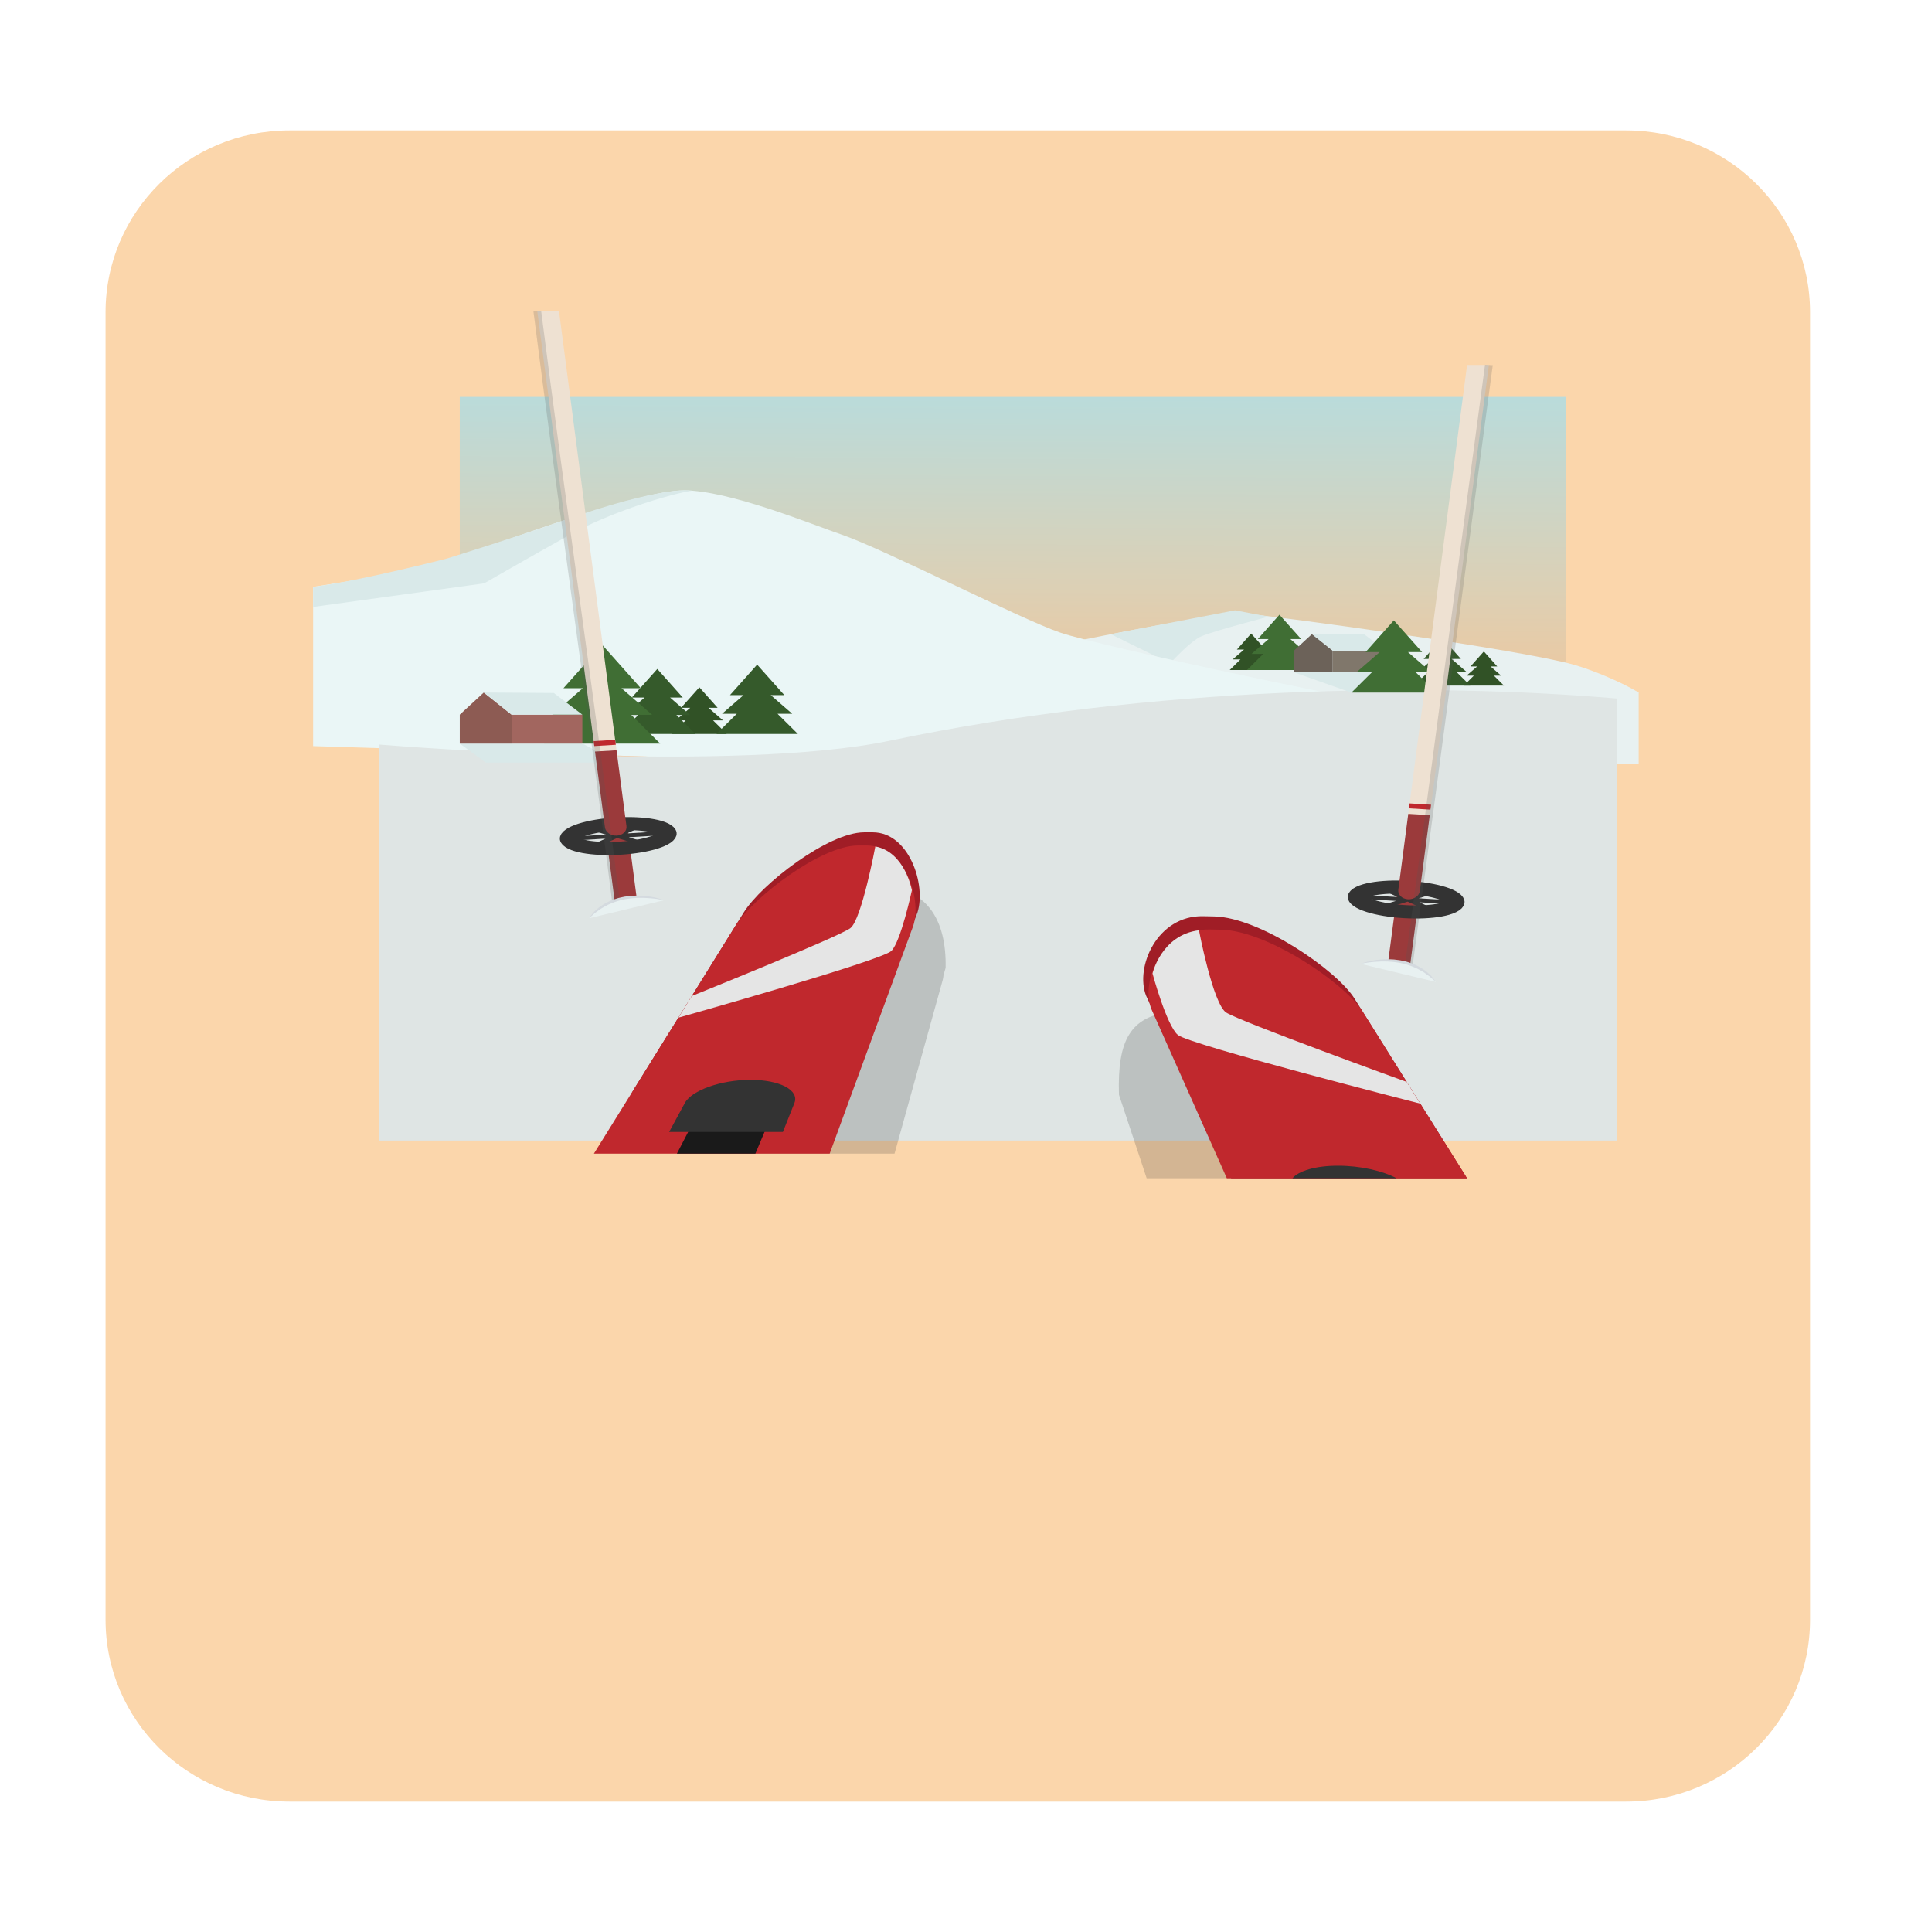
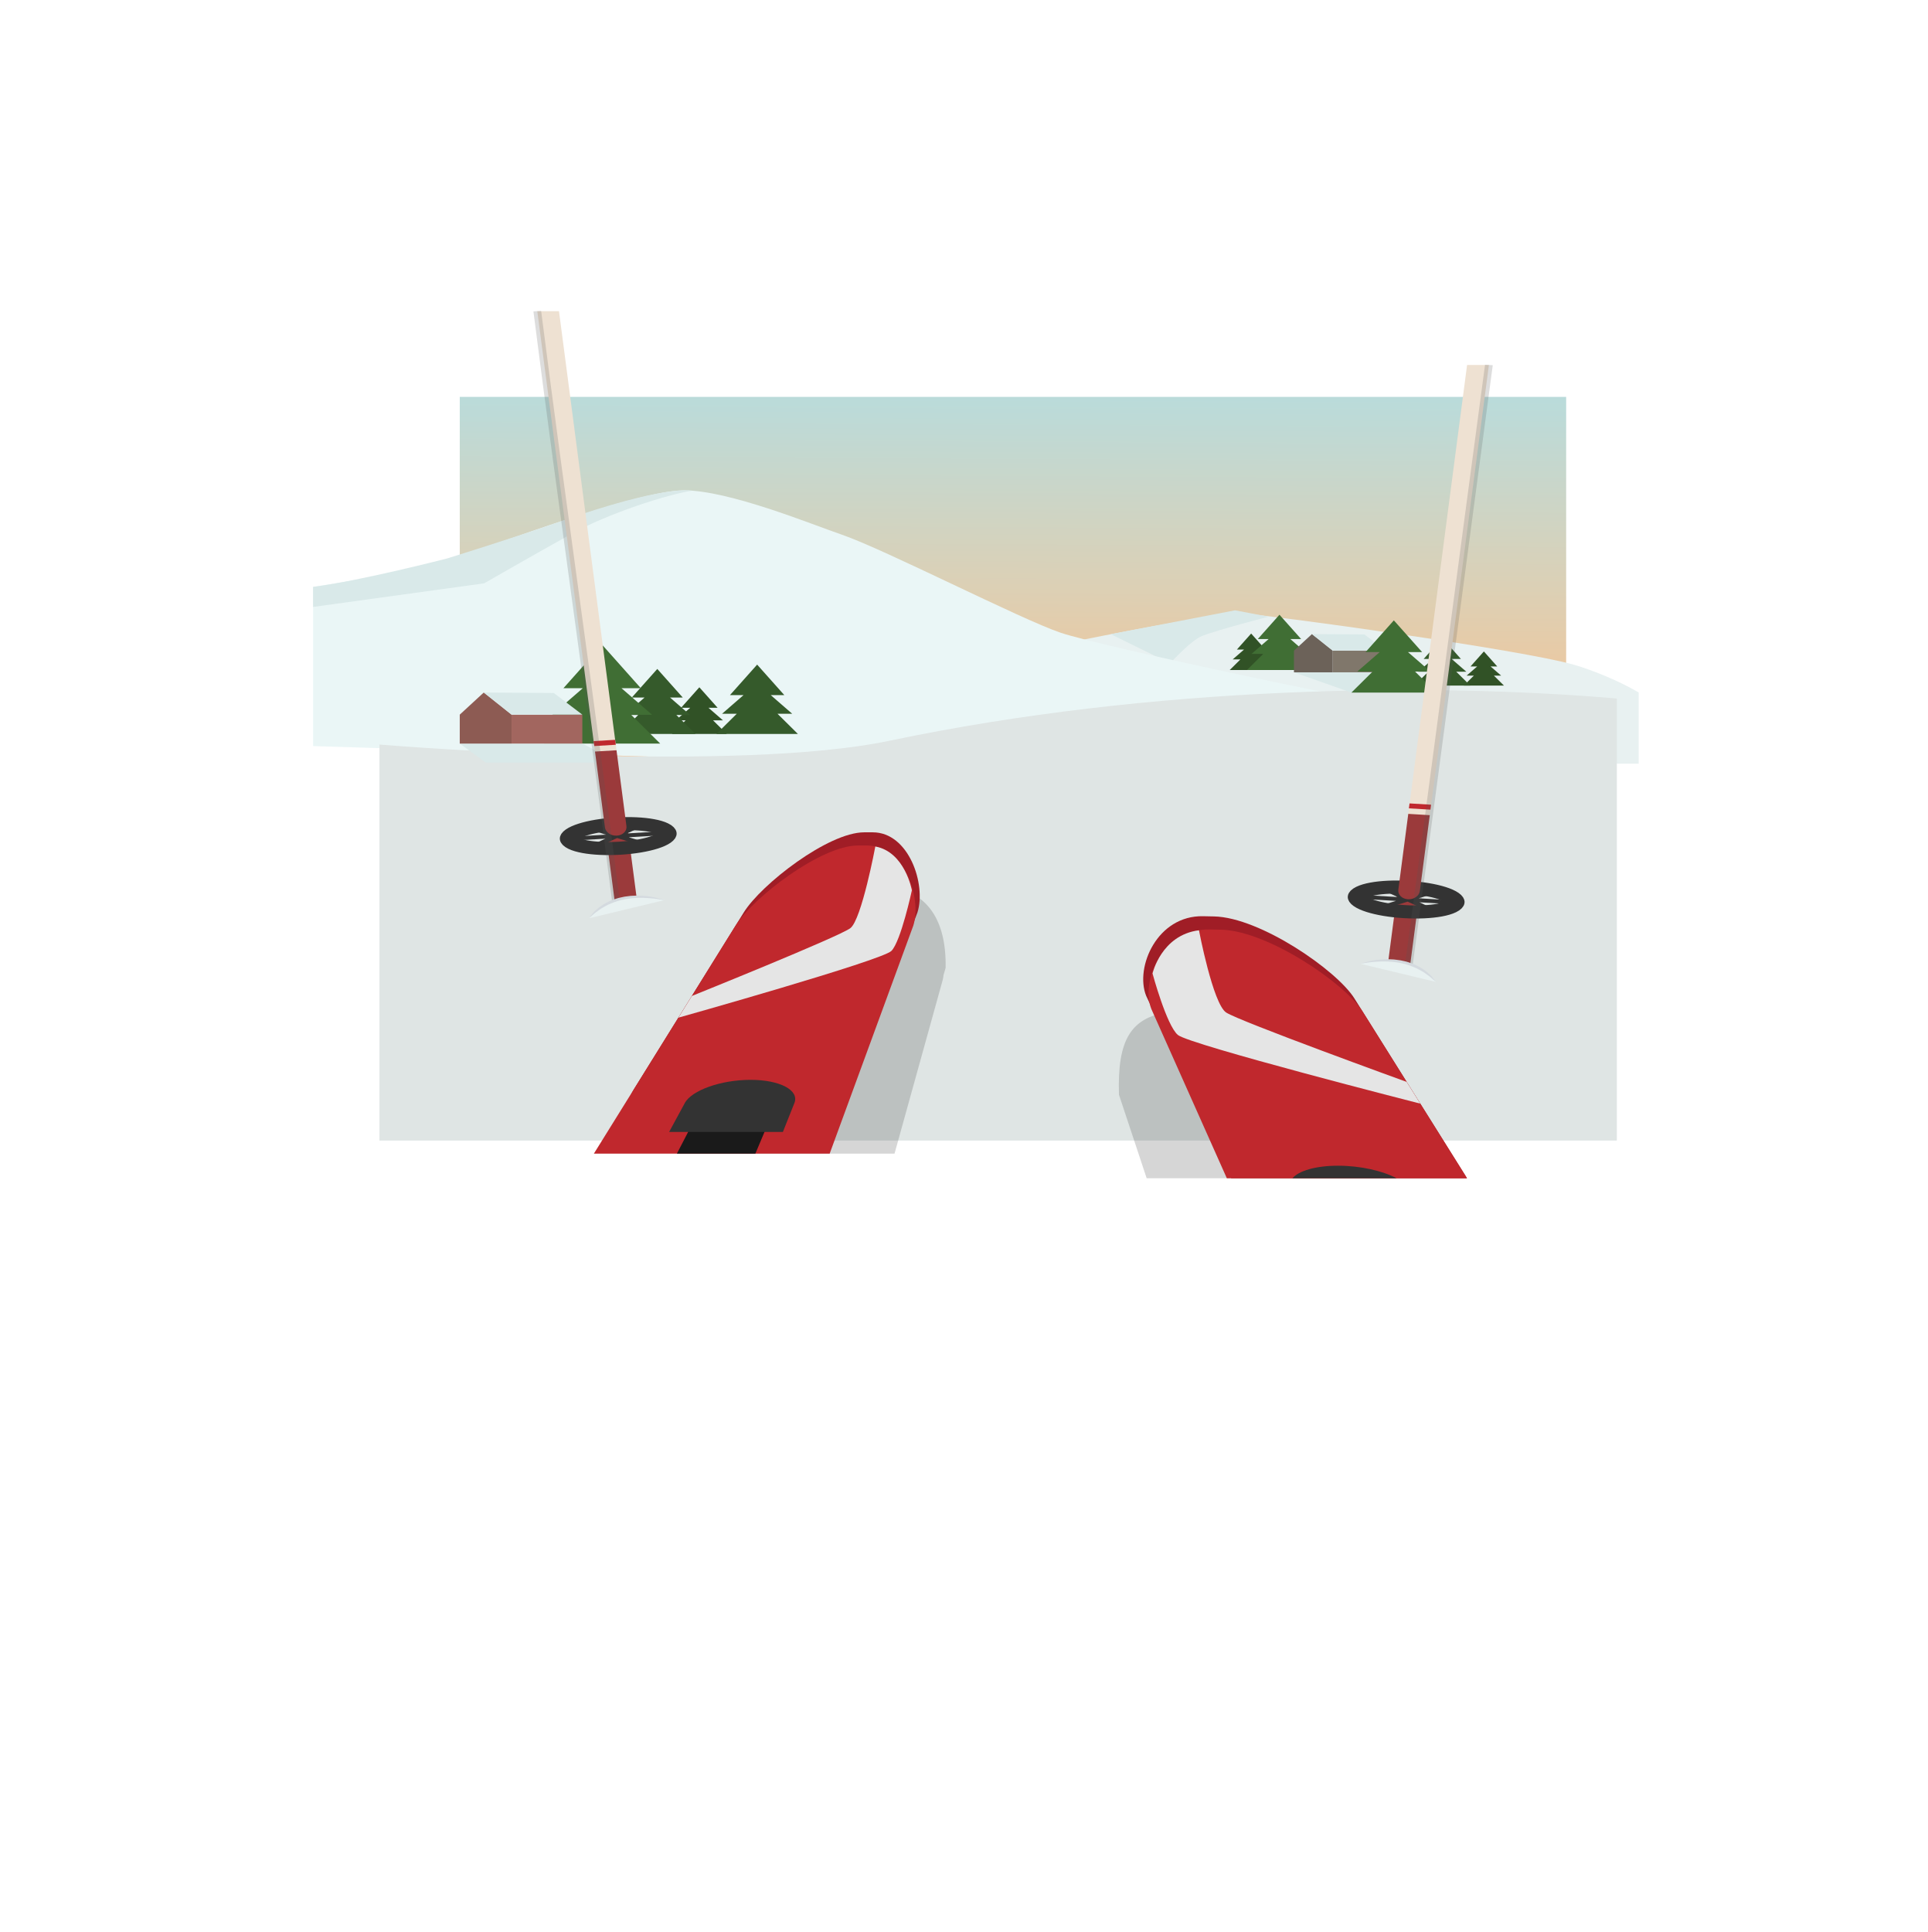
- <svg xmlns="http://www.w3.org/2000/svg" preserveAspectRatio="xMinYMin meet" viewBox="0 0 124.62 124.907" enable-background="new 0 0 595.28 841.89">
-   <defs>
-     <clipPath>
-       <path d="M103.533 219.087H473.32v369.788H103.534z" />
+ <svg xmlns="http://www.w3.org/2000/svg" preserveAspectRatio="xMinYMin meet" viewBox="0 0 124.62 124.907" enable-background="new 0 0 595.28 841.89" id="svg2" version="1.1">
+   <defs id="defs6">
+     <clipPath id="clipPath8">
+       <path d="M103.533 219.087H473.32v369.788H103.534z" id="path10" />
    </clipPath>
-     <clipPath>
-       <path d="M103.533 219.087H473.32v369.788H103.534z" />
+     <clipPath id="clipPath12">
+       <path d="M103.533 219.087H473.32v369.788H103.534z" id="path14" />
    </clipPath>
-     <clipPath>
-       <path d="M103.533 219.087H473.32v369.788H103.534z" />
+     <clipPath id="clipPath16">
+       <path d="M103.533 219.087H473.32v369.788H103.534z" id="path18" />
    </clipPath>
-     <clipPath>
-       <circle r="45.061" cy="370.696" cx="322.602" />
+     <clipPath id="clipPath20">
+       <circle r="45.061" cy="370.696" cx="322.602" id="circle22" />
    </clipPath>
-     <clipPath>
-       <circle r="45.061" cy="370.696" cx="322.602" />
+     <clipPath id="clipPath24">
+       <circle r="45.061" cy="370.696" cx="322.602" id="circle26" />
    </clipPath>
    <linearGradient id="a" gradientUnits="userSpaceOnUse" x1="306.271" y1="169.9" x2="305.081" y2="332.579">
-       <stop offset="0" stop-color="#AFE0E6" />
-       <stop offset=".212" stop-color="#BDDAD7" />
-       <stop offset=".613" stop-color="#DCD0B5" />
-       <stop offset="1" stop-color="#F9C290" />
+       <stop offset="0" stop-color="#AFE0E6" id="stop29" />
+       <stop offset=".212" stop-color="#BDDAD7" id="stop31" />
+       <stop offset=".613" stop-color="#DCD0B5" id="stop33" />
+       <stop offset="1" stop-color="#F9C290" id="stop35" />
    </linearGradient>
  </defs>
-   <path d="M117.03 104.715c0 6.495-5.32 11.76-11.883 11.76h-86.44c-6.563 0-11.883-5.265-11.883-11.76V20.192c0-6.495 5.32-11.76 11.883-11.76h86.44c6.563 0 11.883 5.265 11.883 11.76v84.523z" clip-rule="evenodd" opacity=".7" fill="#f9c487" fill-rule="evenodd" />
-   <g transform="matrix(.251 0 0 .169 -11.115 -7.625)">
-     <linearGradient gradientUnits="userSpaceOnUse" x1="306.271" y1="169.9" x2="305.081" y2="332.579">
-       <stop offset="0" stop-color="#AFE0E6" />
-       <stop offset=".212" stop-color="#BDDAD7" />
-       <stop offset=".613" stop-color="#DCD0B5" />
-       <stop offset="1" stop-color="#F9C290" />
+   <g transform="matrix(.251 0 0 .169 -11.115 -7.625)" id="g39">
+     <linearGradient gradientUnits="userSpaceOnUse" x1="306.271" y1="169.9" x2="305.081" y2="332.579" id="linearGradient41">
+       <stop offset="0" stop-color="#AFE0E6" id="stop43" />
+       <stop offset=".212" stop-color="#BDDAD7" id="stop45" />
+       <stop offset=".613" stop-color="#DCD0B5" id="stop47" />
+       <stop offset="1" stop-color="#F9C290" id="stop49" />
    </linearGradient>
-     <path fill="url(#a)" d="M162.714 196.952h285.002v234.646H162.714z" />
-     <path d="M466.398 310.02c-5.54-4.832-12.55-8.834-16.572-10.558-13.585-5.822-77.663-18.896-84.78-19.542-7.117-.646-41.906 9.967-41.906 9.967l10.526 47.607 132.732-.228V310.02z" fill="#e8f1f1" />
-     <path d="M345.708 298.894s5.223-8.704 8.214-10.47c4.018-2.37 17.133-7.39 17.133-7.39l-8.633-2.44-31.99 9.137 15.276 11.165z" fill="#d9e9e9" />
-     <path d="M124.937 330.536L431.682 344.8s-26.892-30.453-32.39-31.1c-5.5-.65-71.48-21.35-81.79-26.525-10.31-5.176-45.293-31.866-56.408-37.538-7.947-4.055-29.008-16.94-40.69-16.94-11.684 0-48.993 20.97-59.302 26.143-9.572 4.804-32.88 10.055-36.165 10.782v60.914z" fill="#eaf6f6" />
-     <path d="M188.857 244.507c-10.434 5.488-29.36 14.234-29.36 14.234s-22.185 8.52-34.56 10.895v7.667l44.058-9.028s10.446-8.934 22.3-18.78c9.686-8.046 24.884-15.178 31.21-16.67 0 0-7.13-2.263-33.648 11.685z" fill="#d9e9e9" />
-     <path d="M289.697 315.533" fill="#dfe8e6" />
-     <path d="M460.772 481.434V312.34c-47.657-6.077-119.104-5.133-187.405 16.164-39.177 12.216-124.785 2.24-131.344 1.45v151.48" fill="#dfe5e4" />
-     <path fill="#315226" d="M227.962 320.693h2.55l-3.727-4.804h2.354l-4.71-7.847-4.706 7.845h2.354l-3.728 4.803h2.55l-3.53 5.198h14.12z" />
-     <path fill="#355a2b" d="M218.517 318.65h3.552l-5.194-6.694h3.28l-6.558-10.93-6.56 10.93h3.28l-5.19 6.694h3.55l-4.918 7.24h19.672zM244.562 318.167h3.788l-5.537-7.14h3.498l-6.993-11.658-6.995 11.656h3.5l-5.54 7.14h3.79l-5.246 7.723h20.984z" />
-     <path fill="#406e34" d="M206.864 318.567h5.4l-7.892-10.175h4.984l-9.968-16.614-9.968 16.614h4.984l-7.89 10.175h5.398l-7.476 11.006h29.904z" />
-     <path fill="#d9e9e9" d="M203.75 336.832l-9.463-7.26h-31.573l6.672 7.26z" />
-     <path fill="#8d5b53" d="M162.714 318.506l6.184-8.463 7.16 8.463v11.067h-13.344" />
-     <path fill="#a2665f" d="M176.06 318.506h18.227v11.067H176.06z" />
-     <path fill="#d9e9e9" d="M194.287 318.506H176.06l-7.162-8.463 18.042.18z" />
-     <path d="M274.71 486.453l12.424-66.514c.093-.576.157-1.184.196-1.82l.54-2.743c.242-18.06-4.686-29.227-14.437-30.8l-2.312-.374c-9.75-1.575-22.032 14.905-23.607 24.656l-12.53 77.592h39.73z" opacity=".2" fill="#333" />
-     <path d="M263.204 461.94c-2.396 10.766-16.634 19.496-31.802 19.496h-4.578c-15.168 0-23.81-8.73-19.305-19.497l28.357-67.777c4.506-10.768 21.743-30.636 31.025-30.636h2.2c9.282 0 13.796 19.87 11.515 30.638l-17.414 67.773z" fill="#a01d26" />
-     <path d="M258 486.453l21.55-87.25c2.282-10.77-2.47-30.64-12.002-30.64h-2.26c-9.533 0-27.012 19.87-31.518 30.637l-36.51 87.252H258z" fill="#c0282d" />
-     <path fill="#1a1a1a" d="M221.656 477.832l-3.01 8.62h20.214l2.446-8.62z" />
-     <path d="M216.648 478.14l4.045-11.07c1.787-4.89 9.368-8.857 16.92-8.857 7.552 0 12.618 3.967 11.307 8.858l-2.966 11.07" fill="#333" />
-     <path d="M269.76 368.95s-3.52 27.92-6.423 31.233c-2.96 3.314-40.833 25.942-40.833 25.942l-3.476 8.308s52.378-21.858 54.88-25.54c2.45-3.683 5.27-23.177 5.27-23.177s-1.756-14.69-9.42-16.766z" fill="#e5e5e5" />
-     <path d="M339.662 495.864h40.957l-7.19-36.34c-.126-.568-.29-1.156-.49-1.76l-.516-2.75c-2.154-9.64-15.19-25.404-24.83-23.25l-2.285.51c-9.64 2.154-13.26 10.402-12.784 31.653l7.135 31.937z" opacity=".2" fill="#333" />
-     <path d="M361.44 495.864h60.7c-.118-.343-.245-.688-.392-1.036l-28.585-67.775c-4.542-10.768-24.303-30.985-36.14-31.348l-2.807-.086c-11.838-.365-17.61 19.464-14.707 30.395l21.594 68.797c.098.353.212.703.334 1.05z" fill="#a01d26" />
-     <path d="M422.186 495.864l-26.898-63.775c-4.542-10.77-24.48-30.97-36.504-31.314l-2.85-.082c-12.023-.344-17.968 19.5-15.066 30.432l19.44 64.737h61.878z" fill="#c0282d" />
-     <path d="M404.032 495.864c-3.582-2.842-9.3-4.79-15.064-4.797-5.76-.007-10.138 1.94-11.758 4.797h26.822z" fill="#333" />
-     <path d="M353.13 401s3.587 28.064 6.997 31.454c3.453 3.386 46.517 26.56 46.517 26.56l3.504 8.308s-59.498-22.535-62.47-26.295c-2.93-3.764-6.51-23.5-6.51-23.5s2.265-14.72 11.96-16.526z" fill="#e5e5e5" />
-     <path fill="#315226" d="M369.336 297.373h1.993l-2.914-3.757h1.84l-3.68-6.132-3.68 6.132h1.84l-2.912 3.757h1.992l-2.76 4.062h11.04z" />
-     <path fill="#406e34" d="M378.05 295.277h3.02l-4.416-5.694h2.79l-5.58-9.296-5.576 9.296h2.79l-4.417 5.694h3.023l-4.183 6.158h16.732z" />
-     <path fill="#6c6259" d="M377.6 294.03l4.632-6.338 5.362 6.338v8.286H377.6" />
-     <path fill="#80776b" d="M387.594 294.03h13.65v8.287h-13.65z" />
-     <path fill="#d9e9e9" d="M401.243 294.03h-13.65l-5.36-6.338 13.51.134zM405.73 309.197l-4.487-6.88H377.6l14.8 7.754z" />
-     <path fill="#315226" d="M429.102 303.58h1.864l-2.724-3.513h1.72l-3.44-5.735-3.44 5.735h1.72l-2.725 3.513h1.864l-2.58 3.8h10.324z" />
-     <path fill="#355a2b" d="M419.405 302.086h2.597l-3.795-4.894h2.397l-4.794-7.99-4.794 7.99h2.397l-3.795 4.894h2.596l-3.595 5.293H423z" />
-     <path fill="#406e34" d="M408.795 302.025h3.947l-5.768-7.44h3.643l-7.287-12.143-7.287 12.144h3.644l-5.77 7.44h3.948l-5.465 8.045h21.86z" />
-     <path fill="#9b3a3b" d="M404.14 387.3l5.73.505-2.542 28.796-5.728-.504z" />
-     <path fill="#eee1d2" d="M412.476 358.226l15.34-173.49h-5.62L406.962 357.39z" />
-     <g stroke-miterlimit="10" fill="none" stroke="#333">
-       <ellipse transform="matrix(.996 .088 -.088 .996 35.791 -34.235)" cx="406.592" cy="389.243" rx="12.589" ry="4.656" stroke-width="5" />
-       <path stroke-width="1.5" d="M394.053 388.136l24.618 2.172M401.552 385.47l10.824 7.43M414.17 385.918l-14.418 6.535" />
+     <path fill="url(#a)" d="M162.714 196.952h285.002v234.646H162.714z" id="path51" />
+     <path d="M466.398 310.02c-5.54-4.832-12.55-8.834-16.572-10.558-13.585-5.822-77.663-18.896-84.78-19.542-7.117-.646-41.906 9.967-41.906 9.967l10.526 47.607 132.732-.228V310.02z" fill="#e8f1f1" id="path53" />
+     <path d="M345.708 298.894s5.223-8.704 8.214-10.47c4.018-2.37 17.133-7.39 17.133-7.39l-8.633-2.44-31.99 9.137 15.276 11.165z" fill="#d9e9e9" id="path55" />
+     <path d="M124.937 330.536L431.682 344.8s-26.892-30.453-32.39-31.1c-5.5-.65-71.48-21.35-81.79-26.525-10.31-5.176-45.293-31.866-56.408-37.538-7.947-4.055-29.008-16.94-40.69-16.94-11.684 0-48.993 20.97-59.302 26.143-9.572 4.804-32.88 10.055-36.165 10.782v60.914z" fill="#eaf6f6" id="path57" />
+     <path d="M188.857 244.507c-10.434 5.488-29.36 14.234-29.36 14.234s-22.185 8.52-34.56 10.895v7.667l44.058-9.028s10.446-8.934 22.3-18.78c9.686-8.046 24.884-15.178 31.21-16.67 0 0-7.13-2.263-33.648 11.685z" fill="#d9e9e9" id="path59" />
+     <path d="M289.697 315.533" fill="#dfe8e6" id="path61" />
+     <path d="M460.772 481.434V312.34c-47.657-6.077-119.104-5.133-187.405 16.164-39.177 12.216-124.785 2.24-131.344 1.45v151.48" fill="#dfe5e4" id="path63" />
+     <path fill="#315226" d="M227.962 320.693h2.55l-3.727-4.804h2.354l-4.71-7.847-4.706 7.845h2.354l-3.728 4.803h2.55l-3.53 5.198h14.12z" id="path65" />
+     <path fill="#355a2b" d="M218.517 318.65h3.552l-5.194-6.694h3.28l-6.558-10.93-6.56 10.93h3.28l-5.19 6.694h3.55l-4.918 7.24h19.672zM244.562 318.167h3.788l-5.537-7.14h3.498l-6.993-11.658-6.995 11.656h3.5l-5.54 7.14h3.79l-5.246 7.723h20.984z" id="path67" />
+     <path fill="#406e34" d="M206.864 318.567h5.4l-7.892-10.175h4.984l-9.968-16.614-9.968 16.614h4.984l-7.89 10.175h5.398l-7.476 11.006h29.904z" id="path69" />
+     <path fill="#d9e9e9" d="M203.75 336.832l-9.463-7.26h-31.573l6.672 7.26z" id="path71" />
+     <path fill="#8d5b53" d="M162.714 318.506l6.184-8.463 7.16 8.463v11.067h-13.344" id="path73" />
+     <path fill="#a2665f" d="M176.06 318.506h18.227v11.067H176.06z" id="path75" />
+     <path fill="#d9e9e9" d="M194.287 318.506H176.06l-7.162-8.463 18.042.18z" id="path77" />
+     <path d="M274.71 486.453l12.424-66.514c.093-.576.157-1.184.196-1.82l.54-2.743c.242-18.06-4.686-29.227-14.437-30.8l-2.312-.374c-9.75-1.575-22.032 14.905-23.607 24.656l-12.53 77.592h39.73z" opacity=".2" fill="#333" id="path79" />
+     <path d="M263.204 461.94c-2.396 10.766-16.634 19.496-31.802 19.496h-4.578c-15.168 0-23.81-8.73-19.305-19.497l28.357-67.777c4.506-10.768 21.743-30.636 31.025-30.636h2.2c9.282 0 13.796 19.87 11.515 30.638l-17.414 67.773z" fill="#a01d26" id="path81" />
+     <path d="M258 486.453l21.55-87.25c2.282-10.77-2.47-30.64-12.002-30.64h-2.26c-9.533 0-27.012 19.87-31.518 30.637l-36.51 87.252H258z" fill="#c0282d" id="path83" />
+     <path fill="#1a1a1a" d="M221.656 477.832l-3.01 8.62h20.214l2.446-8.62z" id="path85" />
+     <path d="M216.648 478.14l4.045-11.07c1.787-4.89 9.368-8.857 16.92-8.857 7.552 0 12.618 3.967 11.307 8.858l-2.966 11.07" fill="#333" id="path87" />
+     <path d="M269.76 368.95s-3.52 27.92-6.423 31.233c-2.96 3.314-40.833 25.942-40.833 25.942l-3.476 8.308s52.378-21.858 54.88-25.54c2.45-3.683 5.27-23.177 5.27-23.177s-1.756-14.69-9.42-16.766z" fill="#e5e5e5" id="path89" />
+     <path d="M339.662 495.864h40.957l-7.19-36.34c-.126-.568-.29-1.156-.49-1.76l-.516-2.75c-2.154-9.64-15.19-25.404-24.83-23.25l-2.285.51c-9.64 2.154-13.26 10.402-12.784 31.653l7.135 31.937z" opacity=".2" fill="#333" id="path91" />
+     <path d="M361.44 495.864h60.7c-.118-.343-.245-.688-.392-1.036l-28.585-67.775c-4.542-10.768-24.303-30.985-36.14-31.348l-2.807-.086c-11.838-.365-17.61 19.464-14.707 30.395l21.594 68.797c.098.353.212.703.334 1.05z" fill="#a01d26" id="path93" />
+     <path d="M422.186 495.864l-26.898-63.775c-4.542-10.77-24.48-30.97-36.504-31.314l-2.85-.082c-12.023-.344-17.968 19.5-15.066 30.432l19.44 64.737h61.878z" fill="#c0282d" id="path95" />
+     <path d="M404.032 495.864c-3.582-2.842-9.3-4.79-15.064-4.797-5.76-.007-10.138 1.94-11.758 4.797h26.822z" fill="#333" id="path97" />
+     <path d="M353.13 401s3.587 28.064 6.997 31.454c3.453 3.386 46.517 26.56 46.517 26.56l3.504 8.308s-59.498-22.535-62.47-26.295c-2.93-3.764-6.51-23.5-6.51-23.5s2.265-14.72 11.96-16.526z" fill="#e5e5e5" id="path99" />
+     <path fill="#315226" d="M369.336 297.373h1.993l-2.914-3.757h1.84l-3.68-6.132-3.68 6.132h1.84l-2.912 3.757h1.992l-2.76 4.062h11.04z" id="path101" />
+     <path fill="#406e34" d="M378.05 295.277h3.02l-4.416-5.694h2.79l-5.58-9.296-5.576 9.296h2.79l-4.417 5.694h3.023l-4.183 6.158h16.732z" id="path103" />
+     <path fill="#6c6259" d="M377.6 294.03l4.632-6.338 5.362 6.338v8.286H377.6" id="path105" />
+     <path fill="#80776b" d="M387.594 294.03h13.65v8.287h-13.65z" id="path107" />
+     <path fill="#d9e9e9" d="M401.243 294.03h-13.65l-5.36-6.338 13.51.134zM405.73 309.197l-4.487-6.88H377.6l14.8 7.754z" id="path109" />
+     <path fill="#315226" d="M429.102 303.58h1.864l-2.724-3.513h1.72l-3.44-5.735-3.44 5.735h1.72l-2.725 3.513h1.864l-2.58 3.8h10.324z" id="path111" />
+     <path fill="#355a2b" d="M419.405 302.086h2.597l-3.795-4.894h2.397l-4.794-7.99-4.794 7.99h2.397l-3.795 4.894h2.596l-3.595 5.293H423z" id="path113" />
+     <path fill="#406e34" d="M408.795 302.025h3.947l-5.768-7.44h3.643l-7.287-12.143-7.287 12.144h3.644l-5.77 7.44h3.948l-5.465 8.045h21.86z" id="path115" />
+     <path fill="#9b3a3b" d="M404.14 387.3l5.73.505-2.542 28.796-5.728-.504z" id="path117" />
+     <path fill="#eee1d2" d="M412.476 358.226l15.34-173.49h-5.62L406.962 357.39z" id="path119" />
+     <g stroke-miterlimit="10" fill="none" stroke="#333" id="g121">
+       <ellipse transform="matrix(.996 .088 -.088 .996 35.791 -34.235)" cx="406.592" cy="389.243" rx="12.589" ry="4.656" stroke-width="5" id="ellipse123" />
+       <path stroke-width="1.5" d="M394.053 388.136l24.618 2.172M401.552 385.47l10.824 7.43M414.17 385.918l-14.418 6.535" id="path125" />
    </g>
-     <path d="M412.588 356.96l-2.56 29.012c-.167 1.886-1.54 3.303-3.073 3.168-1.532-.135-2.638-1.77-2.47-3.657l2.56-29.013" fill="#9b3a3b" />
-     <path fill="#c0282d" d="M407.373 352.467l5.544.49-.166 1.89-5.543-.49z" />
-     <path stroke-miterlimit="10" d="M427.816 184.736c-6.867 75.863-13.66 153.202-20.587 229.09" opacity=".2" fill="none" stroke="#575553" stroke-width="2" />
-     <path d="M394.77 413.834s12.223-5.845 19.395 6.922" fill="#e8f1f1" />
-     <path d="M394.77 413.834s.3-.197.877-.45c.284-.138.644-.265 1.053-.43.417-.132.884-.317 1.416-.427l.828-.194.9-.13c.62-.113 1.286-.1 1.97-.132.684.07 1.406.027 2.114.205.356.07.716.14 1.077.208l1.053.34c.717.198 1.35.6 2.006.907.646.33 1.19.81 1.76 1.19.536.43.984.928 1.437 1.36.463.425.764.948 1.105 1.37.327.433.63.825.817 1.23l.538 1c.293.555.446.876.446.876s-.23-.28-.61-.773c-.19-.247-.417-.547-.678-.89-.24-.36-.6-.693-.955-1.08-.377-.366-.714-.83-1.184-1.203-.468-.374-.93-.803-1.447-1.19-.553-.334-1.09-.738-1.69-1.044-.617-.273-1.206-.64-1.874-.81l-.97-.334-1-.21c-.657-.172-1.33-.18-1.97-.273-.65.01-1.28-.07-1.877-.008-.6.023-1.164.072-1.686.145-.524.056-.997.16-1.424.224-.418.097-.79.166-1.088.255-.604.15-.943.268-.943.268z" fill="#d4dadf" />
-     <path fill="#9b3a3b" d="M208.564 391.782l-5.728.506-2.54-28.796 5.727-.505z" />
-     <g stroke-miterlimit="10" fill="none" stroke="#333">
-       <ellipse transform="matrix(-.996 .088 -.088 -.996 438.377 710.501)" cx="203.544" cy="364.903" rx="12.589" ry="4.656" stroke-width="5" />
-       <path stroke-width="1.5" d="M216.084 363.796l-24.618 2.173M208.584 361.13l-10.823 7.432M195.966 361.58l14.418 6.534" />
+     <path d="M412.588 356.96l-2.56 29.012c-.167 1.886-1.54 3.303-3.073 3.168-1.532-.135-2.638-1.77-2.47-3.657l2.56-29.013" fill="#9b3a3b" id="path127" />
+     <path fill="#c0282d" d="M407.373 352.467l5.544.49-.166 1.89-5.543-.49z" id="path129" />
+     <path stroke-miterlimit="10" d="M427.816 184.736c-6.867 75.863-13.66 153.202-20.587 229.09" opacity=".2" fill="none" stroke="#575553" stroke-width="2" id="path131" />
+     <path d="M394.77 413.834s12.223-5.845 19.395 6.922" fill="#e8f1f1" id="path133" />
+     <path d="M394.77 413.834s.3-.197.877-.45c.284-.138.644-.265 1.053-.43.417-.132.884-.317 1.416-.427l.828-.194.9-.13c.62-.113 1.286-.1 1.97-.132.684.07 1.406.027 2.114.205.356.07.716.14 1.077.208l1.053.34c.717.198 1.35.6 2.006.907.646.33 1.19.81 1.76 1.19.536.43.984.928 1.437 1.36.463.425.764.948 1.105 1.37.327.433.63.825.817 1.23l.538 1c.293.555.446.876.446.876s-.23-.28-.61-.773c-.19-.247-.417-.547-.678-.89-.24-.36-.6-.693-.955-1.08-.377-.366-.714-.83-1.184-1.203-.468-.374-.93-.803-1.447-1.19-.553-.334-1.09-.738-1.69-1.044-.617-.273-1.206-.64-1.874-.81l-.97-.334-1-.21c-.657-.172-1.33-.18-1.97-.273-.65.01-1.28-.07-1.877-.008-.6.023-1.164.072-1.686.145-.524.056-.997.16-1.424.224-.418.097-.79.166-1.088.255-.604.15-.943.268-.943.268z" fill="#d4dadf" id="path135" />
+     <path fill="#9b3a3b" d="M208.564 391.782l-5.728.506-2.54-28.796 5.727-.505z" id="path137" />
+     <g stroke-miterlimit="10" fill="none" stroke="#333" id="g139">
+       <ellipse transform="matrix(-.996 .088 -.088 -.996 438.377 710.501)" cx="203.544" cy="364.903" rx="12.589" ry="4.656" stroke-width="5" id="ellipse141" />
+       <path stroke-width="1.5" d="M216.084 363.796l-24.618 2.173M208.584 361.13l-10.823 7.432M195.966 361.58l14.418 6.534" id="path143" />
    </g>
-     <path fill="#eee1d2" d="M203.094 332.13l-14.82-167.974h-5.59L197.55 332.62z" />
-     <path d="M197.55 332.62l2.56 29.013c.166 1.886 1.54 3.303 3.072 3.168 1.532-.133 2.638-1.77 2.47-3.655l-2.56-29.013" fill="#9b3a3b" />
-     <path fill="#c0282d" d="M202.906 330.03l-5.544.49-.167-1.89 5.544-.488z" />
-     <path stroke-miterlimit="10" d="M182.685 164.156c6.397 74.74 13.935 150.624 20.222 225.328" opacity=".2" fill="none" stroke="#575553" stroke-width="2" />
-     <path d="M215.368 389.495s-12.224-5.845-19.396 6.922" fill="#e8f1f1" />
-     <path d="M215.368 389.495s-.34-.117-.943-.27c-.297-.09-.67-.157-1.088-.253-.427-.063-.9-.168-1.424-.224-.522-.073-1.087-.122-1.686-.145-.597-.062-1.228.016-1.875.006-.64.09-1.315.1-1.97.272l-1 .21-.97.333c-.67.17-1.258.538-1.875.81-.6.306-1.137.71-1.69 1.045-.518.386-.98.816-1.446 1.19-.47.373-.805.838-1.183 1.204-.356.387-.715.72-.955 1.078-.26.344-.488.644-.676.89-.38.495-.61.774-.61.774s.152-.32.445-.876l.537-1c.186-.405.49-.797.817-1.23.34-.422.642-.945 1.103-1.37.453-.432.9-.93 1.437-1.36.57-.38 1.114-.86 1.76-1.19.657-.308 1.29-.71 2.006-.907l1.052-.34 1.076-.21c.708-.177 1.43-.134 2.113-.202.688.035 1.354.02 1.97.133.31.045.61.09.903.13l.828.195c.533.11 1 .296 1.417.428.41.165.77.29 1.053.428.576.255.878.452.878.452z" fill="#d4dadf" />
+     <path fill="#eee1d2" d="M203.094 332.13l-14.82-167.974h-5.59L197.55 332.62z" id="path145" />
+     <path d="M197.55 332.62l2.56 29.013c.166 1.886 1.54 3.303 3.072 3.168 1.532-.133 2.638-1.77 2.47-3.655l-2.56-29.013" fill="#9b3a3b" id="path147" />
+     <path fill="#c0282d" d="M202.906 330.03l-5.544.49-.167-1.89 5.544-.488z" id="path149" />
+     <path stroke-miterlimit="10" d="M182.685 164.156c6.397 74.74 13.935 150.624 20.222 225.328" opacity=".2" fill="none" stroke="#575553" stroke-width="2" id="path151" />
+     <path d="M215.368 389.495s-12.224-5.845-19.396 6.922" fill="#e8f1f1" id="path153" />
+     <path d="M215.368 389.495s-.34-.117-.943-.27c-.297-.09-.67-.157-1.088-.253-.427-.063-.9-.168-1.424-.224-.522-.073-1.087-.122-1.686-.145-.597-.062-1.228.016-1.875.006-.64.09-1.315.1-1.97.272l-1 .21-.97.333c-.67.17-1.258.538-1.875.81-.6.306-1.137.71-1.69 1.045-.518.386-.98.816-1.446 1.19-.47.373-.805.838-1.183 1.204-.356.387-.715.72-.955 1.078-.26.344-.488.644-.676.89-.38.495-.61.774-.61.774s.152-.32.445-.876l.537-1c.186-.405.49-.797.817-1.23.34-.422.642-.945 1.103-1.37.453-.432.9-.93 1.437-1.36.57-.38 1.114-.86 1.76-1.19.657-.308 1.29-.71 2.006-.907l1.052-.34 1.076-.21c.708-.177 1.43-.134 2.113-.202.688.035 1.354.02 1.97.133.31.045.61.09.903.13l.828.195c.533.11 1 .296 1.417.428.41.165.77.29 1.053.428.576.255.878.452.878.452z" fill="#d4dadf" id="path155" />
  </g>
</svg>
